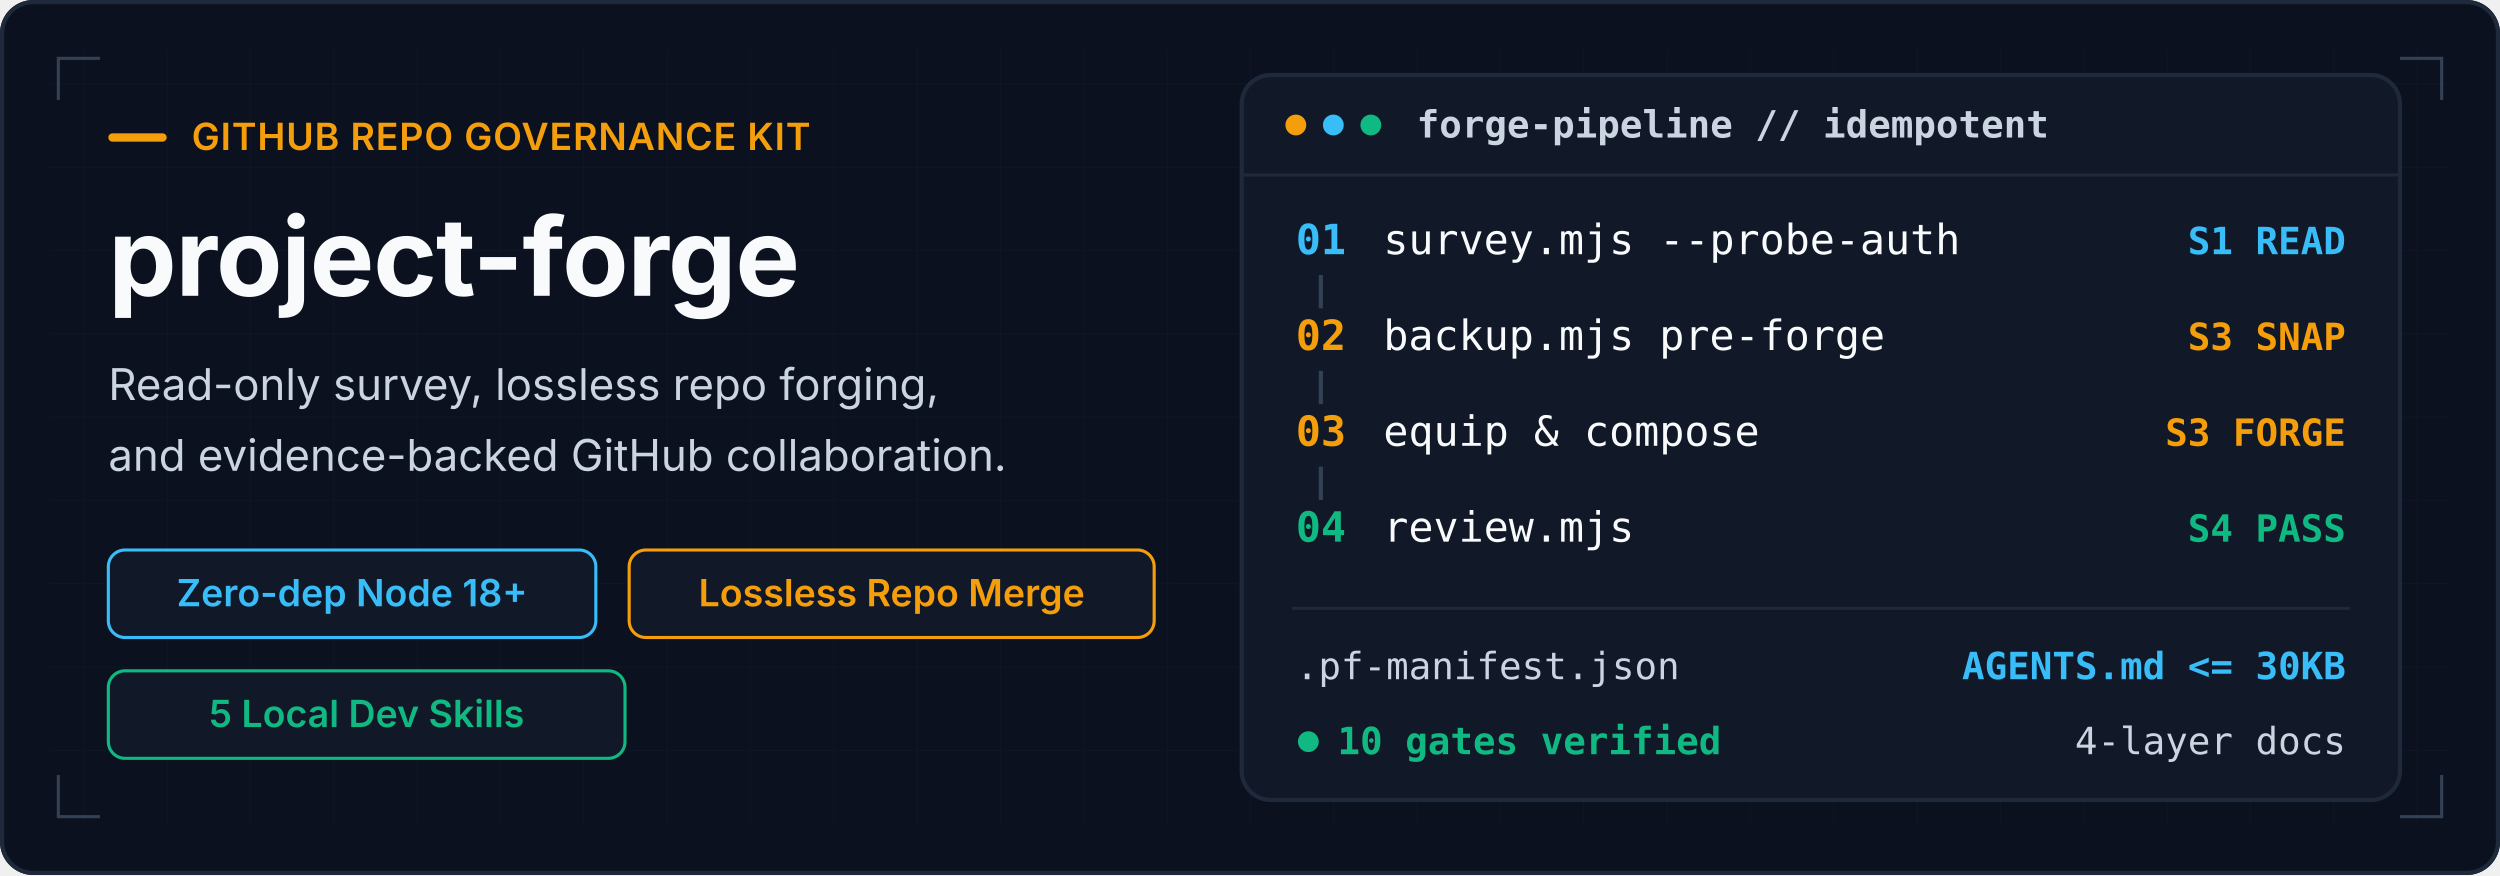
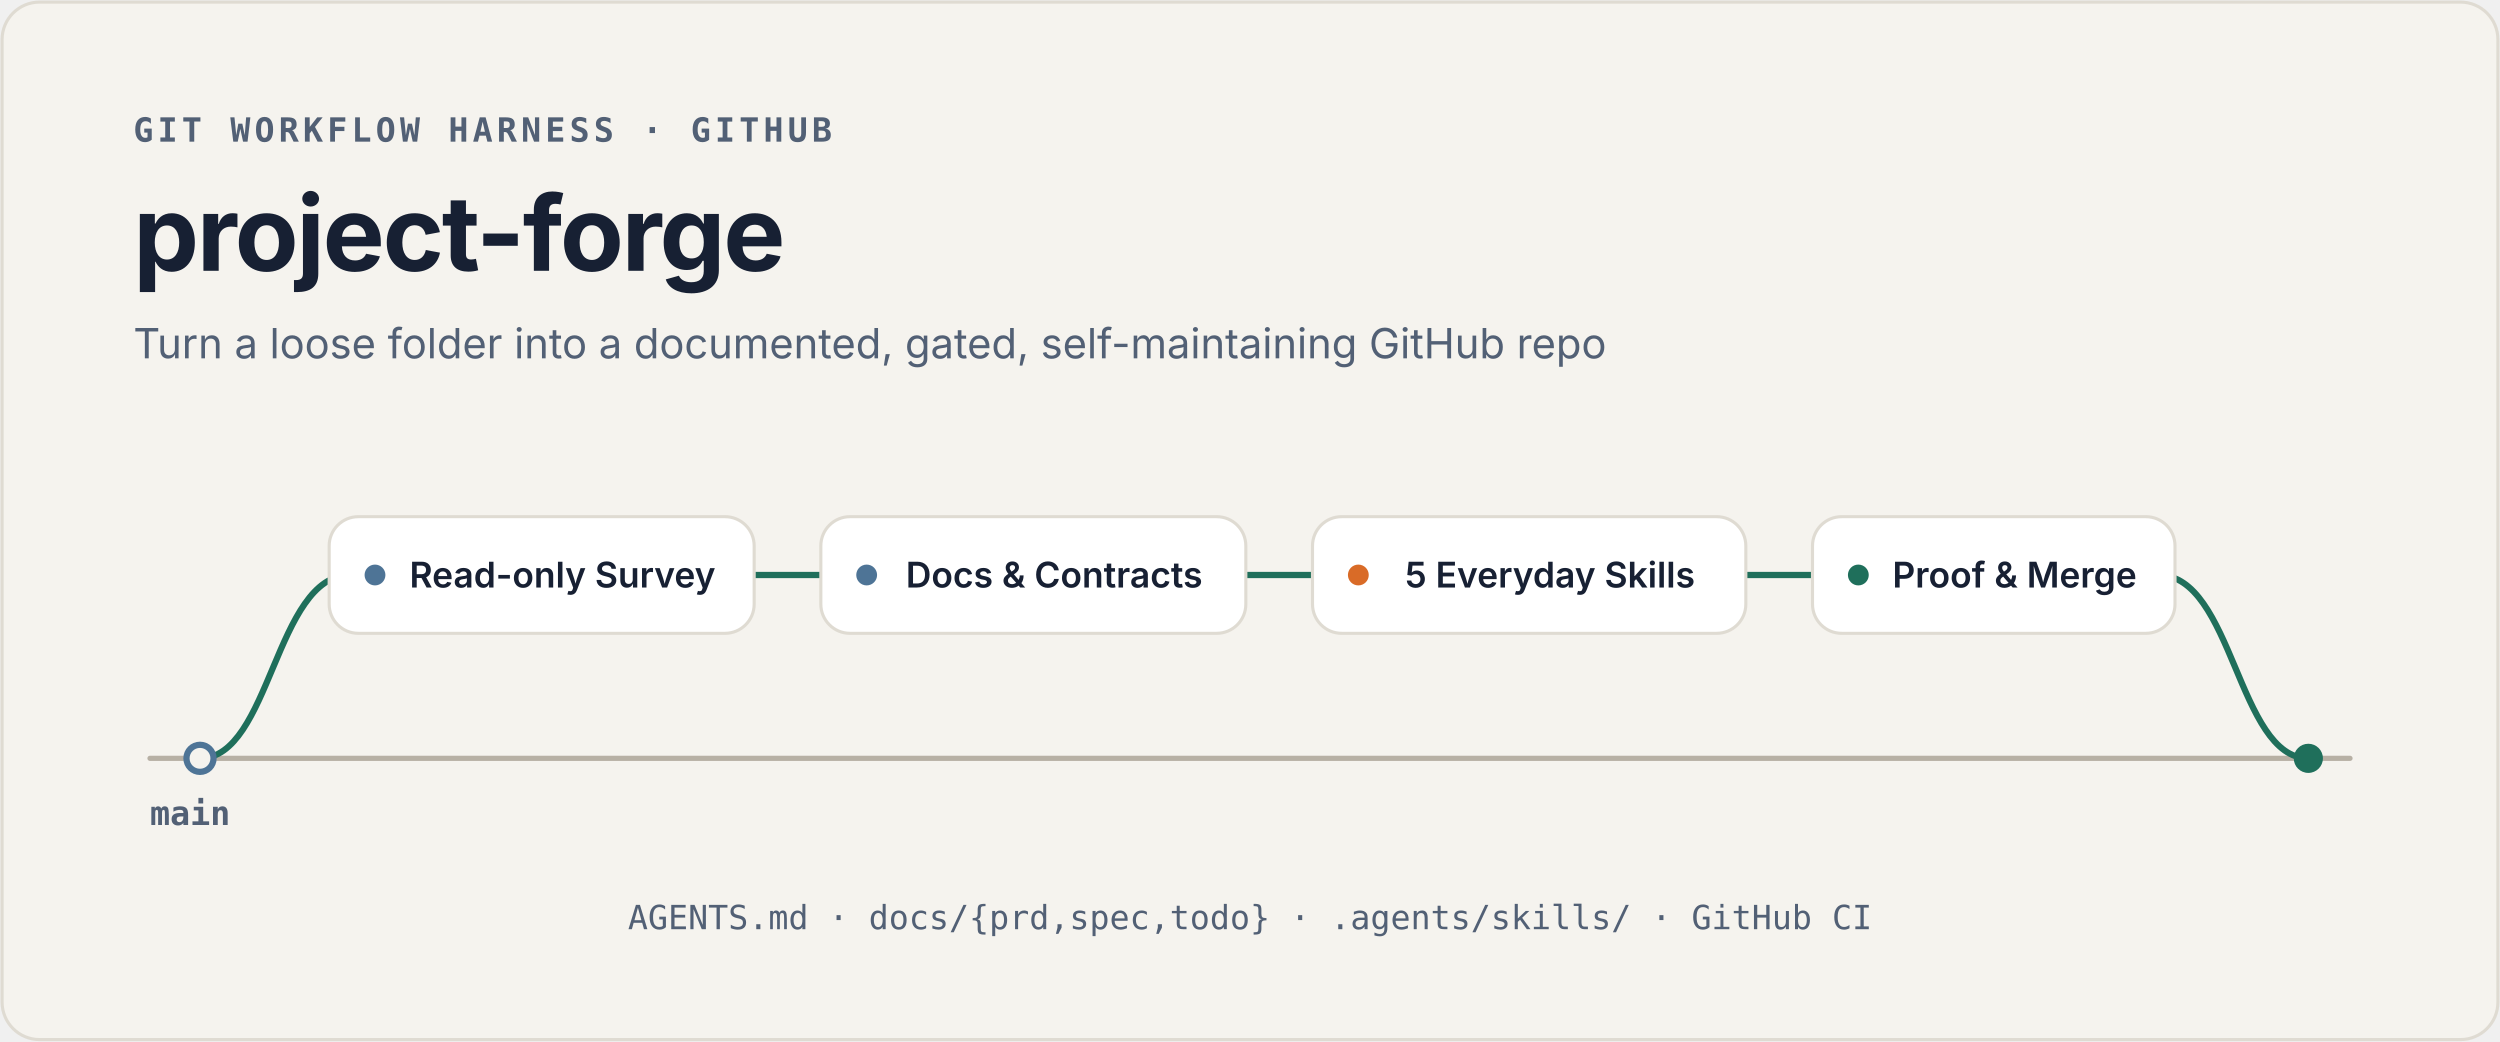
- <svg xmlns="http://www.w3.org/2000/svg" viewBox="0 0 1200 420" width="1200" height="420" role="img" aria-labelledby="title desc">
+ <svg xmlns="http://www.w3.org/2000/svg" viewBox="0 0 1200 500" width="1200" height="500" role="img" aria-labelledby="hero-en-title hero-en-desc">
  <defs>
-     <pattern id="blueprint-grid" width="40" height="40" patternUnits="userSpaceOnUse">
-       <path d="M 40 0 L 0 0 0 40" fill="none" stroke="#1E293B" stroke-width="0.75" opacity="0.45" />
-     </pattern>
+     <style>
+       .sans { font-family: 'Inter', -apple-system, BlinkMacSystemFont, 'Segoe UI', sans-serif; }
+       .mono { font-family: 'JetBrains Mono', 'Fira Code', 'SFMono-Regular', Consolas, monospace; }
+     </style>
  </defs>
-   <rect width="1200" height="420" rx="16" fill="#0B111E" />
-   <rect x="24" y="24" width="1152" height="372" rx="12" fill="url(#blueprint-grid)" opacity="0.6" />
-   <rect x="1" y="1" width="1198" height="418" rx="15" fill="none" stroke="#1E293B" stroke-width="2" />
-   <path d="M 28 48 L 28 28 L 48 28 M 1152 28 L 1172 28 L 1172 48 M 28 372 L 28 392 L 48 392 M 1152 392 L 1172 392 L 1172 372" fill="none" stroke="#334155" stroke-width="1.5" />
-   <rect x="52" y="64" width="28" height="4" rx="2" fill="#F59E0B" />
-   <text x="92" y="72" fill="#F59E0B" font-family="-apple-system, BlinkMacSystemFont, 'Segoe UI', sans-serif" font-size="18" font-weight="600" letter-spacing="0.4">GITHUB REPO GOVERNANCE KIT</text>
-   <text x="52" y="142" fill="#F8FAFC" font-family="-apple-system, BlinkMacSystemFont, 'Segoe UI', sans-serif" font-size="52" font-weight="700" letter-spacing="-0.5">project-forge</text>
-   <text x="52" y="192" fill="#CBD5E1" font-family="-apple-system, BlinkMacSystemFont, 'Segoe UI', sans-serif" font-size="21" font-weight="400">Read-only survey, lossless repo forging,</text>
-   <text x="52" y="226" fill="#CBD5E1" font-family="-apple-system, BlinkMacSystemFont, 'Segoe UI', sans-serif" font-size="21" font-weight="400">and evidence-backed GitHub collaboration.</text>
-   <rect x="52" y="264" width="234" height="42" rx="8" fill="#111827" stroke="#38BDF8" stroke-width="1.5" />
-   <text x="169" y="291" text-anchor="middle" fill="#38BDF8" font-family="-apple-system, BlinkMacSystemFont, 'Segoe UI', sans-serif" font-size="18" font-weight="600">Zero-dep Node 18+</text>
-   <rect x="302" y="264" width="252" height="42" rx="8" fill="#111827" stroke="#F59E0B" stroke-width="1.5" />
-   <text x="428" y="291" text-anchor="middle" fill="#F59E0B" font-family="-apple-system, BlinkMacSystemFont, 'Segoe UI', sans-serif" font-size="18" font-weight="600">Lossless Repo Merge</text>
-   <rect x="52" y="322" width="248" height="42" rx="8" fill="#111827" stroke="#10B981" stroke-width="1.5" />
-   <text x="176" y="349" text-anchor="middle" fill="#10B981" font-family="-apple-system, BlinkMacSystemFont, 'Segoe UI', sans-serif" font-size="18" font-weight="600">5 Local Dev Skills</text>
-   <rect x="596" y="36" width="556" height="348" rx="14" fill="#111827" stroke="#1E293B" stroke-width="2" />
-   <line x1="596" y1="84" x2="1152" y2="84" stroke="#1E293B" stroke-width="1.5" />
-   <circle cx="622" cy="60" r="5" fill="#F59E0B" />
-   <circle cx="640" cy="60" r="5" fill="#38BDF8" />
-   <circle cx="658" cy="60" r="5" fill="#10B981" />
-   <text x="680" y="66" fill="#CBD5E1" font-family="ui-monospace, SFMono-Regular, Menlo, Monaco, Consolas, monospace" font-size="18" font-weight="600">forge-pipeline // idempotent</text>
-   <text x="622" y="122" fill="#38BDF8" font-family="ui-monospace, SFMono-Regular, Menlo, Monaco, Consolas, monospace" font-size="20" font-weight="700">01</text>
-   <text x="664" y="122" fill="#F8FAFC" font-family="ui-monospace, SFMono-Regular, Menlo, Monaco, Consolas, monospace" font-size="20" font-weight="500">survey.mjs --probe-auth</text>
-   <text x="1126" y="122" text-anchor="end" fill="#38BDF8" font-family="ui-monospace, SFMono-Regular, Menlo, Monaco, Consolas, monospace" font-size="18" font-weight="600">S1 READ</text>
-   <line x1="634" y1="132" x2="634" y2="148" stroke="#334155" stroke-width="2" />
-   <text x="622" y="168" fill="#F59E0B" font-family="ui-monospace, SFMono-Regular, Menlo, Monaco, Consolas, monospace" font-size="20" font-weight="700">02</text>
-   <text x="664" y="168" fill="#F8FAFC" font-family="ui-monospace, SFMono-Regular, Menlo, Monaco, Consolas, monospace" font-size="20" font-weight="500">backup.mjs pre-forge</text>
-   <text x="1126" y="168" text-anchor="end" fill="#F59E0B" font-family="ui-monospace, SFMono-Regular, Menlo, Monaco, Consolas, monospace" font-size="18" font-weight="600">S3 SNAP</text>
-   <line x1="634" y1="178" x2="634" y2="194" stroke="#334155" stroke-width="2" />
-   <text x="622" y="214" fill="#F59E0B" font-family="ui-monospace, SFMono-Regular, Menlo, Monaco, Consolas, monospace" font-size="20" font-weight="700">03</text>
-   <text x="664" y="214" fill="#F8FAFC" font-family="ui-monospace, SFMono-Regular, Menlo, Monaco, Consolas, monospace" font-size="20" font-weight="500">equip &amp; compose</text>
-   <text x="1126" y="214" text-anchor="end" fill="#F59E0B" font-family="ui-monospace, SFMono-Regular, Menlo, Monaco, Consolas, monospace" font-size="18" font-weight="600">S3 FORGE</text>
-   <line x1="634" y1="224" x2="634" y2="240" stroke="#334155" stroke-width="2" />
-   <text x="622" y="260" fill="#10B981" font-family="ui-monospace, SFMono-Regular, Menlo, Monaco, Consolas, monospace" font-size="20" font-weight="700">04</text>
-   <text x="664" y="260" fill="#F8FAFC" font-family="ui-monospace, SFMono-Regular, Menlo, Monaco, Consolas, monospace" font-size="20" font-weight="500">review.mjs</text>
-   <text x="1126" y="260" text-anchor="end" fill="#10B981" font-family="ui-monospace, SFMono-Regular, Menlo, Monaco, Consolas, monospace" font-size="18" font-weight="600">S4 PASS</text>
-   <line x1="620" y1="292" x2="1128" y2="292" stroke="#1E293B" stroke-width="1.5" />
-   <text x="622" y="326" fill="#CBD5E1" font-family="ui-monospace, SFMono-Regular, Menlo, Monaco, Consolas, monospace" font-size="18" font-weight="500">.pf-manifest.json</text>
-   <text x="1126" y="326" text-anchor="end" fill="#38BDF8" font-family="ui-monospace, SFMono-Regular, Menlo, Monaco, Consolas, monospace" font-size="18" font-weight="600">AGENTS.md &lt;= 30KB</text>
-   <circle cx="628" cy="356" r="5" fill="#10B981" />
-   <text x="642" y="362" fill="#10B981" font-family="ui-monospace, SFMono-Regular, Menlo, Monaco, Consolas, monospace" font-size="18" font-weight="600">10 gates verified</text>
-   <text x="1126" y="362" text-anchor="end" fill="#CBD5E1" font-family="ui-monospace, SFMono-Regular, Menlo, Monaco, Consolas, monospace" font-size="18" font-weight="500">4-layer docs</text>
+   <rect x="1" y="1" width="1198" height="498" rx="18" fill="#F5F3EE" stroke="#DFDBD2" stroke-width="1.5" />
+   <text x="64" y="68" class="mono" font-size="16" font-weight="600" letter-spacing="2" fill="#526075">GIT WORKFLOW HARNESS · GITHUB</text>
+   <text x="64" y="130" class="sans" font-size="50" font-weight="700" fill="#172033" letter-spacing="-1">project-forge</text>
+   <text x="64" y="172" class="sans" font-size="20" font-weight="400" fill="#526075">Turn a loose folder into a documented, gated, self-maintaining GitHub repo</text>
+   <line x1="72" y1="364" x2="1128" y2="364" stroke="#B7B0A4" stroke-width="2.5" stroke-linecap="round" />
+   <text x="72" y="396" class="mono" font-size="16" font-weight="600" fill="#526075">main</text>
+   <path d="M 96 364 C 130 364, 132 276, 168 276 L 1036 276 C 1072 276, 1074 364, 1108 364" fill="none" stroke="#1F6F5B" stroke-width="3" stroke-linecap="round" />
+   <circle cx="96" cy="364" r="6.5" fill="#F5F3EE" stroke="#4E7496" stroke-width="3" />
+   <circle cx="1108" cy="364" r="7" fill="#1F6F5B" />
+   <g>
+     <rect x="158" y="248" width="204" height="56" rx="14" fill="#FFFFFF" stroke="#DFDBD2" stroke-width="1.5" />
+     <circle cx="180" cy="276" r="5" fill="#4E7496" />
+     <text x="270" y="282" class="sans" font-size="17" font-weight="600" fill="#172033" text-anchor="middle">Read-only Survey</text>
+     <rect x="394" y="248" width="204" height="56" rx="14" fill="#FFFFFF" stroke="#DFDBD2" stroke-width="1.5" />
+     <circle cx="416" cy="276" r="5" fill="#4E7496" />
+     <text x="506" y="282" class="sans" font-size="17" font-weight="600" fill="#172033" text-anchor="middle">Docs &amp; Contracts</text>
+     <rect x="630" y="248" width="208" height="56" rx="14" fill="#FFFFFF" stroke="#DFDBD2" stroke-width="1.5" />
+     <circle cx="652" cy="276" r="5" fill="#D96B27" />
+     <text x="744" y="282" class="sans" font-size="17" font-weight="600" fill="#172033" text-anchor="middle">5 Everyday Skills</text>
+     <rect x="870" y="248" width="174" height="56" rx="14" fill="#FFFFFF" stroke="#DFDBD2" stroke-width="1.5" />
+     <circle cx="892" cy="276" r="5" fill="#1F6F5B" />
+     <text x="967" y="282" class="sans" font-size="17" font-weight="600" fill="#172033" text-anchor="middle">Proof &amp; Merge</text>
+   </g>
+   <text x="600" y="446" class="mono" font-size="16" font-weight="500" fill="#526075" text-anchor="middle">AGENTS.md  ·  docs/{prd,spec,todo}  ·  .agents/skills/  ·  GitHub CI</text>
</svg>
